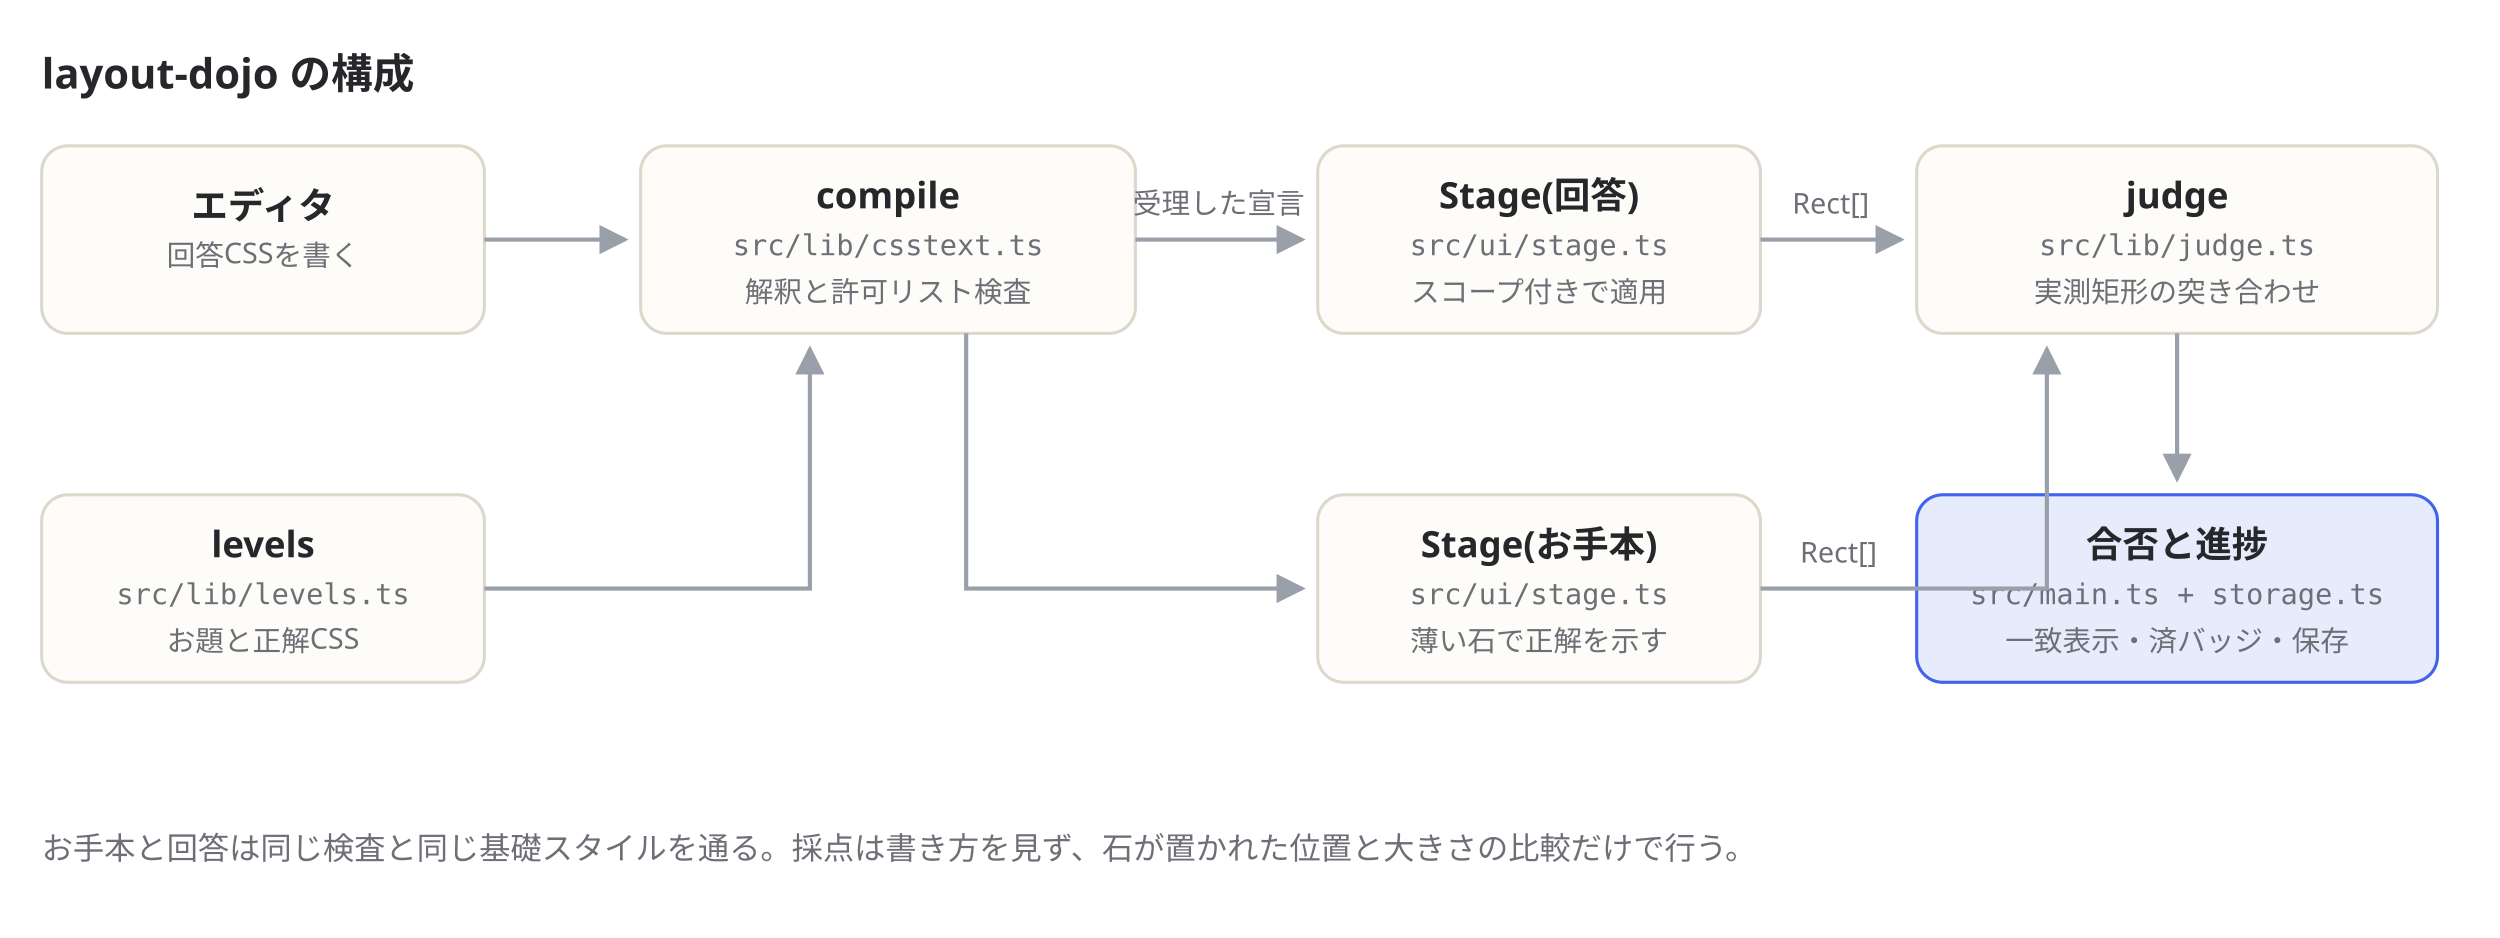
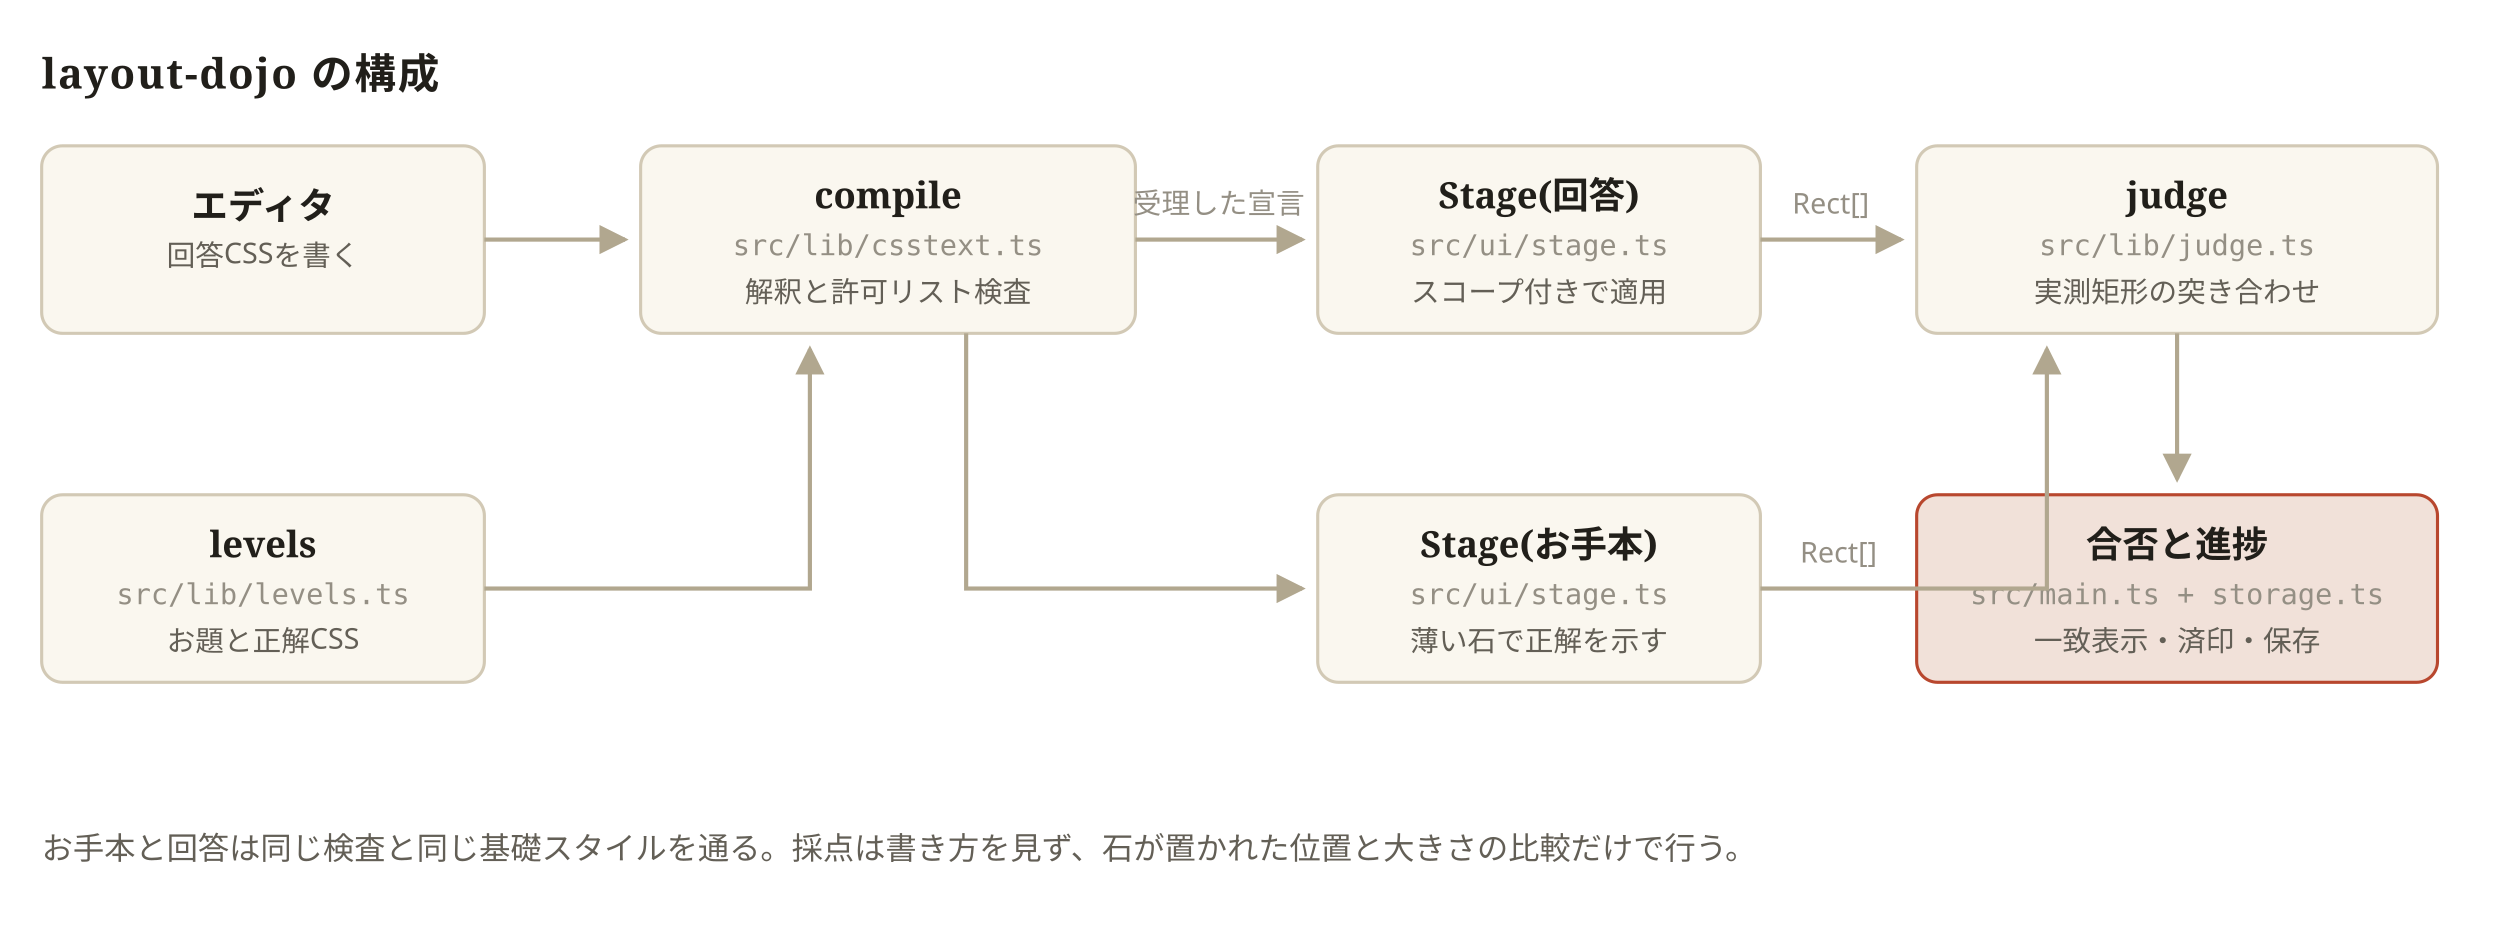
<svg xmlns="http://www.w3.org/2000/svg" viewBox="0 0 960 360" role="img" aria-labelledby="arch-title">
  <style>
-     .name { font: 600 14px 'Hiragino Sans', 'Noto Sans JP', sans-serif; fill: #26272b; }
-     .file { font: 11px ui-monospace, 'SF Mono', Menlo, monospace; fill: #6e6f76; }
-     .desc { font: 11px 'Hiragino Sans', 'Noto Sans JP', sans-serif; fill: #6e6f76; }
-     .label { font: 11px 'Hiragino Sans', 'Noto Sans JP', sans-serif; fill: #6e6f76; }
-     .caption { font: 12px 'Hiragino Sans', 'Noto Sans JP', sans-serif; fill: #6e6f76; }
-     .heading { font: 700 16px 'Hiragino Sans', 'Noto Sans JP', sans-serif; fill: #26272b; }
-     .box { fill: #fdfcf9; stroke: #ddd8cc; stroke-width: 1.2; }
-     .box-state { fill: #e7ecfd; stroke: #4263eb; }
-     .flow { stroke: #9aa0aa; fill: none; stroke-width: 1.6; }
-     .arrow { fill: #9aa0aa; }
+     .name { font: 600 14px 'Hiragino Mincho ProN', 'Yu Mincho', 'Noto Serif JP', serif; fill: #211f1a; }
+     .file { font: 11px ui-monospace, 'SF Mono', Menlo, monospace; fill: #948f84; }
+     .desc { font: 11px 'Hiragino Sans', 'Noto Sans JP', sans-serif; fill: #635f56; }
+     .label { font: 11px 'Hiragino Sans', 'Noto Sans JP', sans-serif; fill: #948f84; }
+     .caption { font: 12px 'Hiragino Sans', 'Noto Sans JP', sans-serif; fill: #635f56; }
+     .heading { font: 600 16px 'Hiragino Mincho ProN', 'Yu Mincho', 'Noto Serif JP', serif; fill: #211f1a; letter-spacing: 0.04em; }
+     .box { fill: #faf7ef; stroke: #d2c9b5; stroke-width: 1.2; }
+     .box-state { fill: #f1e1d9; stroke: #b8472e; }
+     .flow { stroke: #b1a78f; fill: none; stroke-width: 1.6; }
+     .arrow { fill: #b1a78f; }
    @media (prefers-color-scheme: dark) {
-       .name, .heading { fill: #e7e8ea; }
-       .file, .desc, .label, .caption { fill: #9a9ea8; }
-       .box { fill: #1b1d23; stroke: #3a3e46; }
-       .box-state { fill: #232c4d; stroke: #748ffc; }
-       .flow { stroke: #6a707c; }
-       .arrow { fill: #6a707c; }
+       .name, .heading { fill: #e9e4d6; }
+       .file, .label { fill: #7d786b; }
+       .desc, .caption { fill: #a8a294; }
+       .box { fill: #1c1a14; stroke: #393528; }
+       .box-state { fill: #2c1a14; stroke: #de6a4b; }
+       .flow { stroke: #5b5648; }
+       .arrow { fill: #5b5648; }
    }
  </style>
  <defs>
    <marker id="arrow" viewBox="0 0 8 8" refX="7" refY="4" markerWidth="7" markerHeight="7" orient="auto-start-reverse">
      <path d="M 0 0 L 8 4 L 0 8 z" class="arrow" />
    </marker>
  </defs>
  <text x="16" y="34" class="heading">layout-dojo の構成</text>
-   <rect x="16" y="56" width="170" height="72" rx="10" class="box" />
+   <rect x="16" y="56" width="170" height="72" rx="8" class="box" />
  <text x="101" y="84" text-anchor="middle" class="name">エディタ</text>
  <text x="101" y="102" text-anchor="middle" class="desc">回答CSSを書く</text>
-   <rect x="246" y="56" width="190" height="72" rx="10" class="box" />
+   <rect x="246" y="56" width="190" height="72" rx="8" class="box" />
  <text x="341" y="80" text-anchor="middle" class="name">compile</text>
  <text x="341" y="98" text-anchor="middle" class="file">src/lib/csstext.ts</text>
  <text x="341" y="116" text-anchor="middle" class="desc">解釈と許可リスト検査</text>
-   <rect x="506" y="56" width="170" height="72" rx="10" class="box" />
+   <rect x="506" y="56" width="170" height="72" rx="8" class="box" />
  <text x="591" y="80" text-anchor="middle" class="name">Stage(回答)</text>
  <text x="591" y="98" text-anchor="middle" class="file">src/ui/stage.ts</text>
  <text x="591" y="116" text-anchor="middle" class="desc">スコープ付きで適用</text>
-   <rect x="736" y="56" width="200" height="72" rx="10" class="box" />
+   <rect x="736" y="56" width="200" height="72" rx="8" class="box" />
  <text x="836" y="80" text-anchor="middle" class="name">judge</text>
  <text x="836" y="98" text-anchor="middle" class="file">src/lib/judge.ts</text>
  <text x="836" y="116" text-anchor="middle" class="desc">実測矩形の突き合わせ</text>
-   <rect x="16" y="190" width="170" height="72" rx="10" class="box" />
+   <rect x="16" y="190" width="170" height="72" rx="8" class="box" />
  <text x="101" y="214" text-anchor="middle" class="name">levels</text>
  <text x="101" y="232" text-anchor="middle" class="file">src/lib/levels.ts</text>
  <text x="101" y="250" text-anchor="middle" class="desc">お題と正解CSS</text>
-   <rect x="506" y="190" width="170" height="72" rx="10" class="box" />
+   <rect x="506" y="190" width="170" height="72" rx="8" class="box" />
  <text x="591" y="214" text-anchor="middle" class="name">Stage(お手本)</text>
  <text x="591" y="232" text-anchor="middle" class="file">src/ui/stage.ts</text>
  <text x="591" y="250" text-anchor="middle" class="desc">薄い石で正解を示す</text>
-   <rect x="736" y="190" width="200" height="72" rx="10" class="box box-state" />
+   <rect x="736" y="190" width="200" height="72" rx="8" class="box box-state" />
  <text x="836" y="214" text-anchor="middle" class="name">合否と進捗</text>
  <text x="836" y="232" text-anchor="middle" class="file">src/main.ts + storage.ts</text>
-   <text x="836" y="250" text-anchor="middle" class="desc">一致表示・済バッジ・保存</text>
+   <text x="836" y="250" text-anchor="middle" class="desc">一致表示・済印・保存</text>
  <path d="M 186 92 H 240" class="flow" marker-end="url(#arrow)" />
  <path d="M 436 92 H 500" class="flow" marker-end="url(#arrow)" />
  <text x="468" y="82" text-anchor="middle" class="label">受理した宣言</text>
  <path d="M 186 226 H 311 V 134" class="flow" marker-end="url(#arrow)" />
  <path d="M 371 128 V 226 H 500" class="flow" marker-end="url(#arrow)" />
  <path d="M 676 92 H 730" class="flow" marker-end="url(#arrow)" />
  <text x="703" y="82" text-anchor="middle" class="label">Rect[]</text>
  <path d="M 676 226 H 786 V 134" class="flow" marker-end="url(#arrow)" />
  <text x="706" y="216" text-anchor="middle" class="label">Rect[]</text>
  <path d="M 836 128 V 184" class="flow" marker-end="url(#arrow)" />
  <text x="16" y="330" class="caption">お手本と回答は同じ検査と同じ基礎スタイルを通る。採点は書き方を見ず、石が置かれた位置と大きさの比較だけで行う。</text>
</svg>
